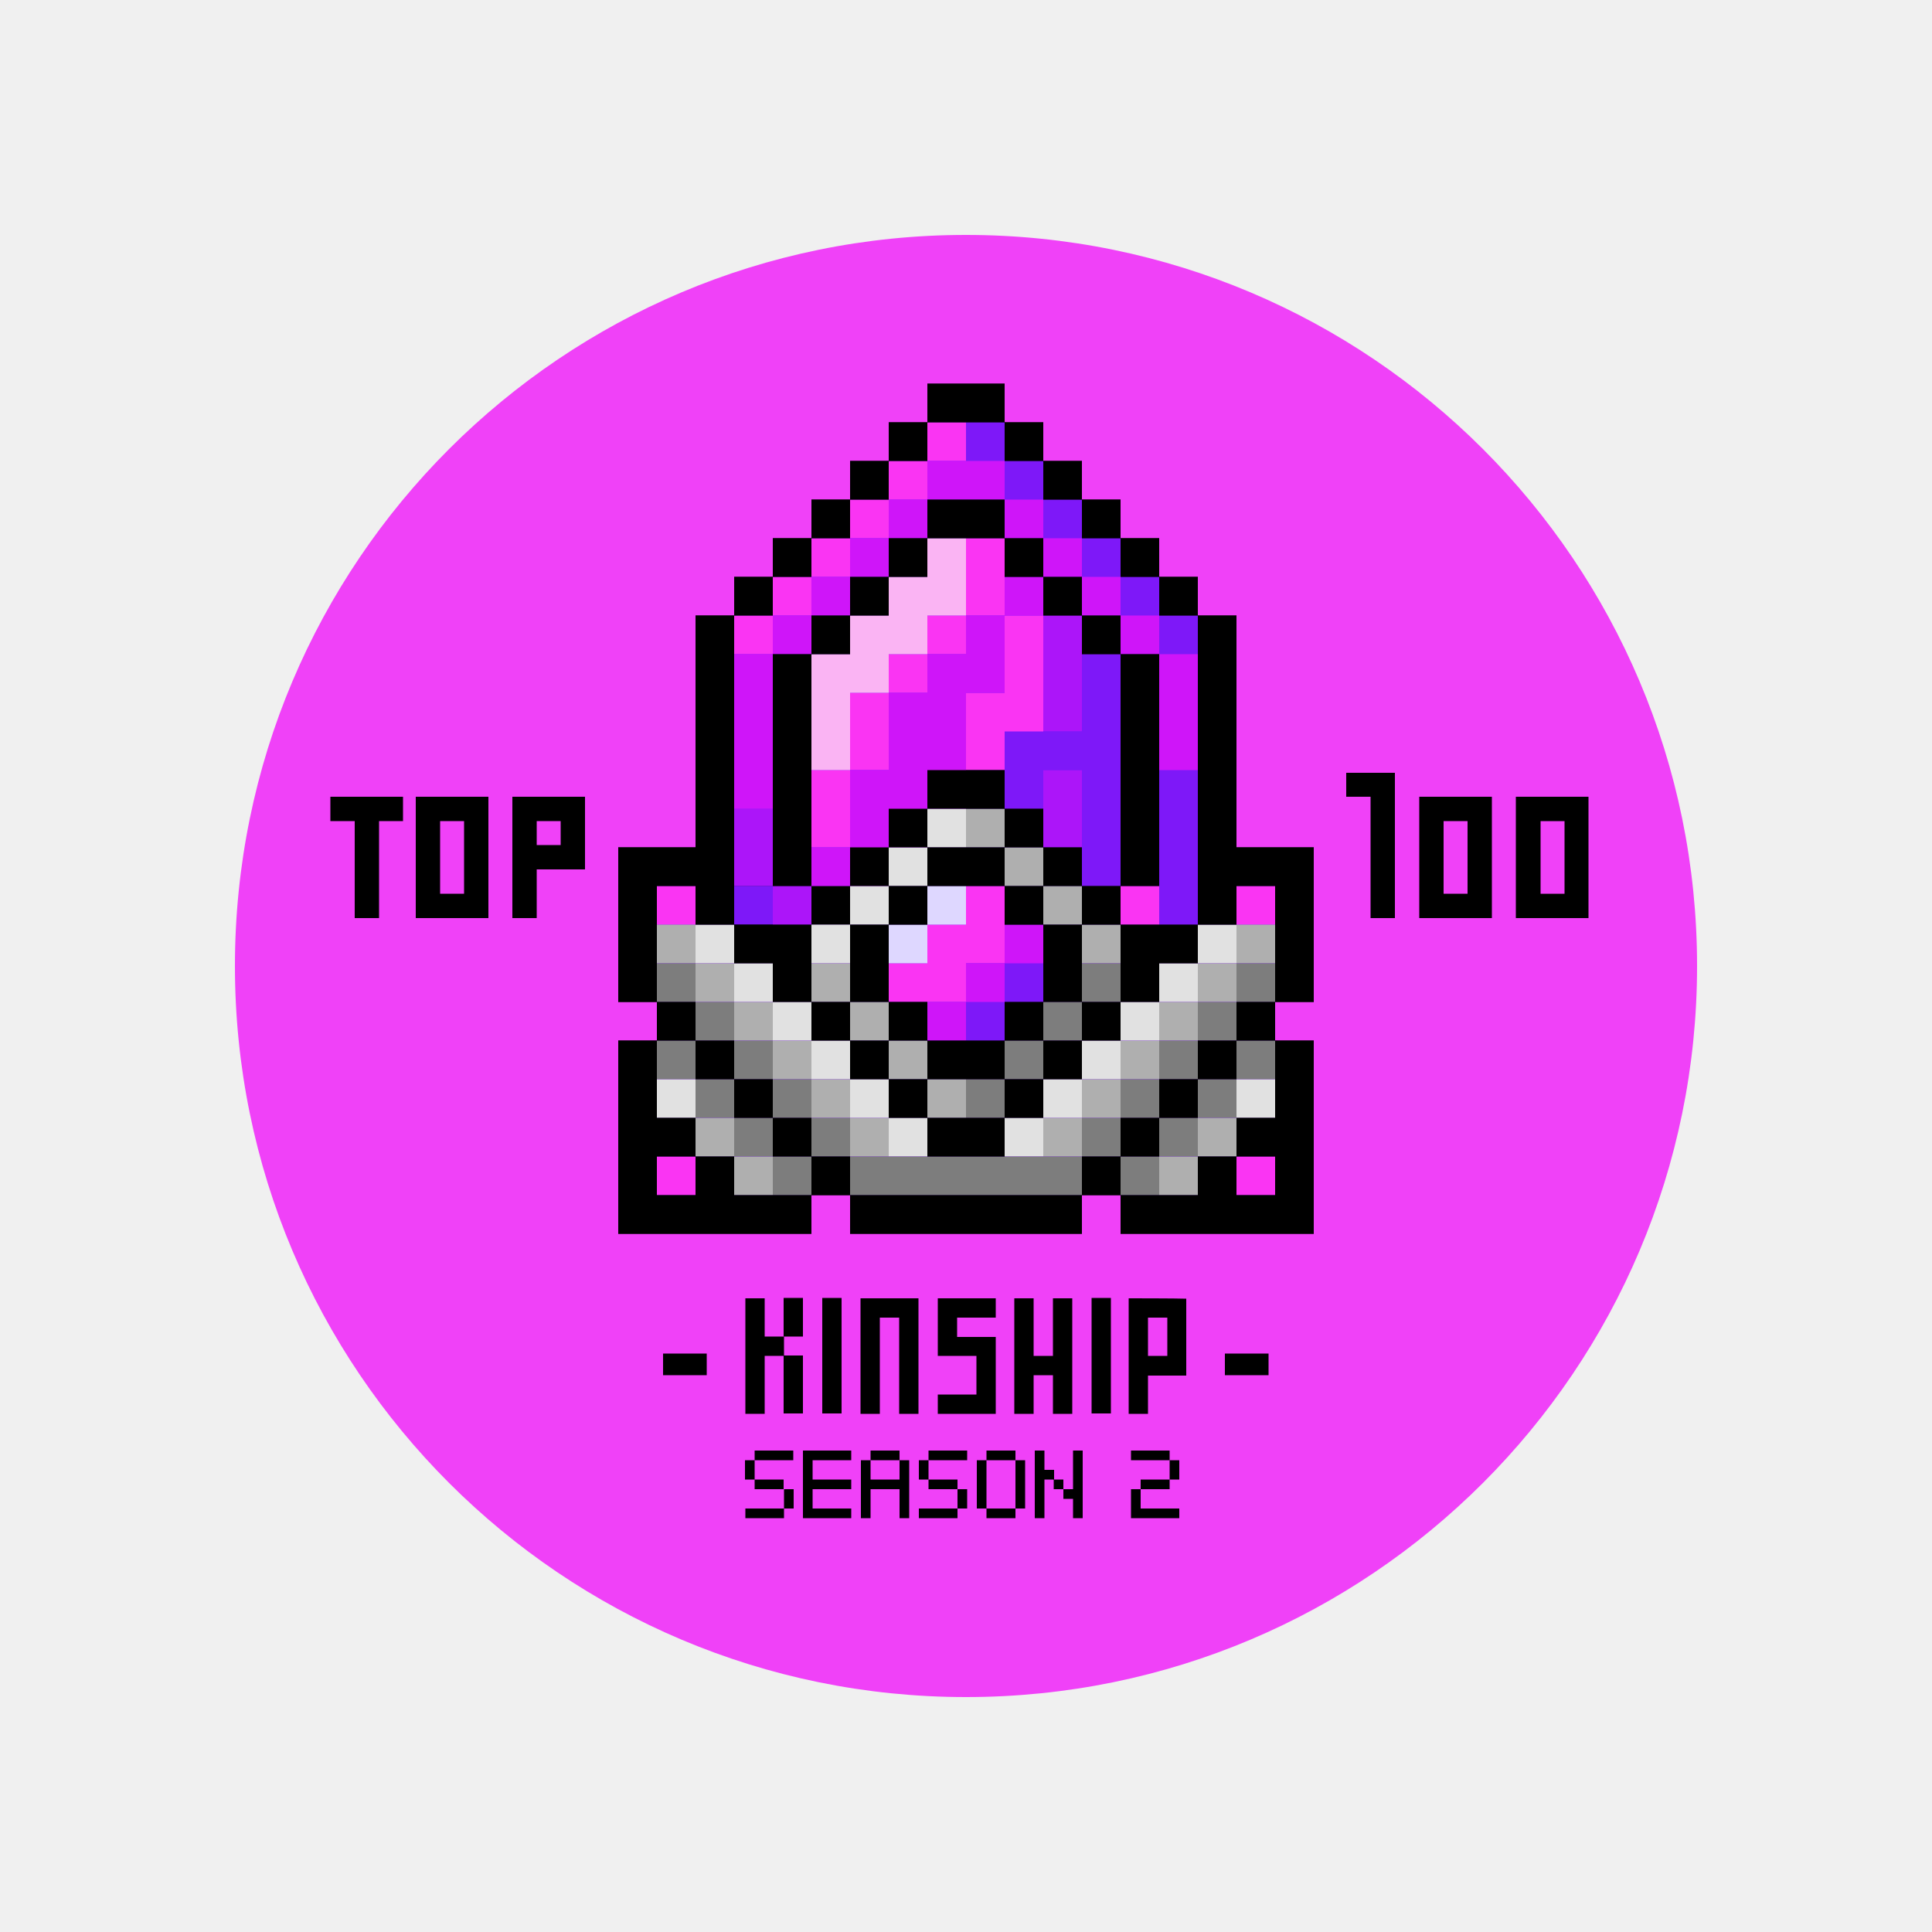
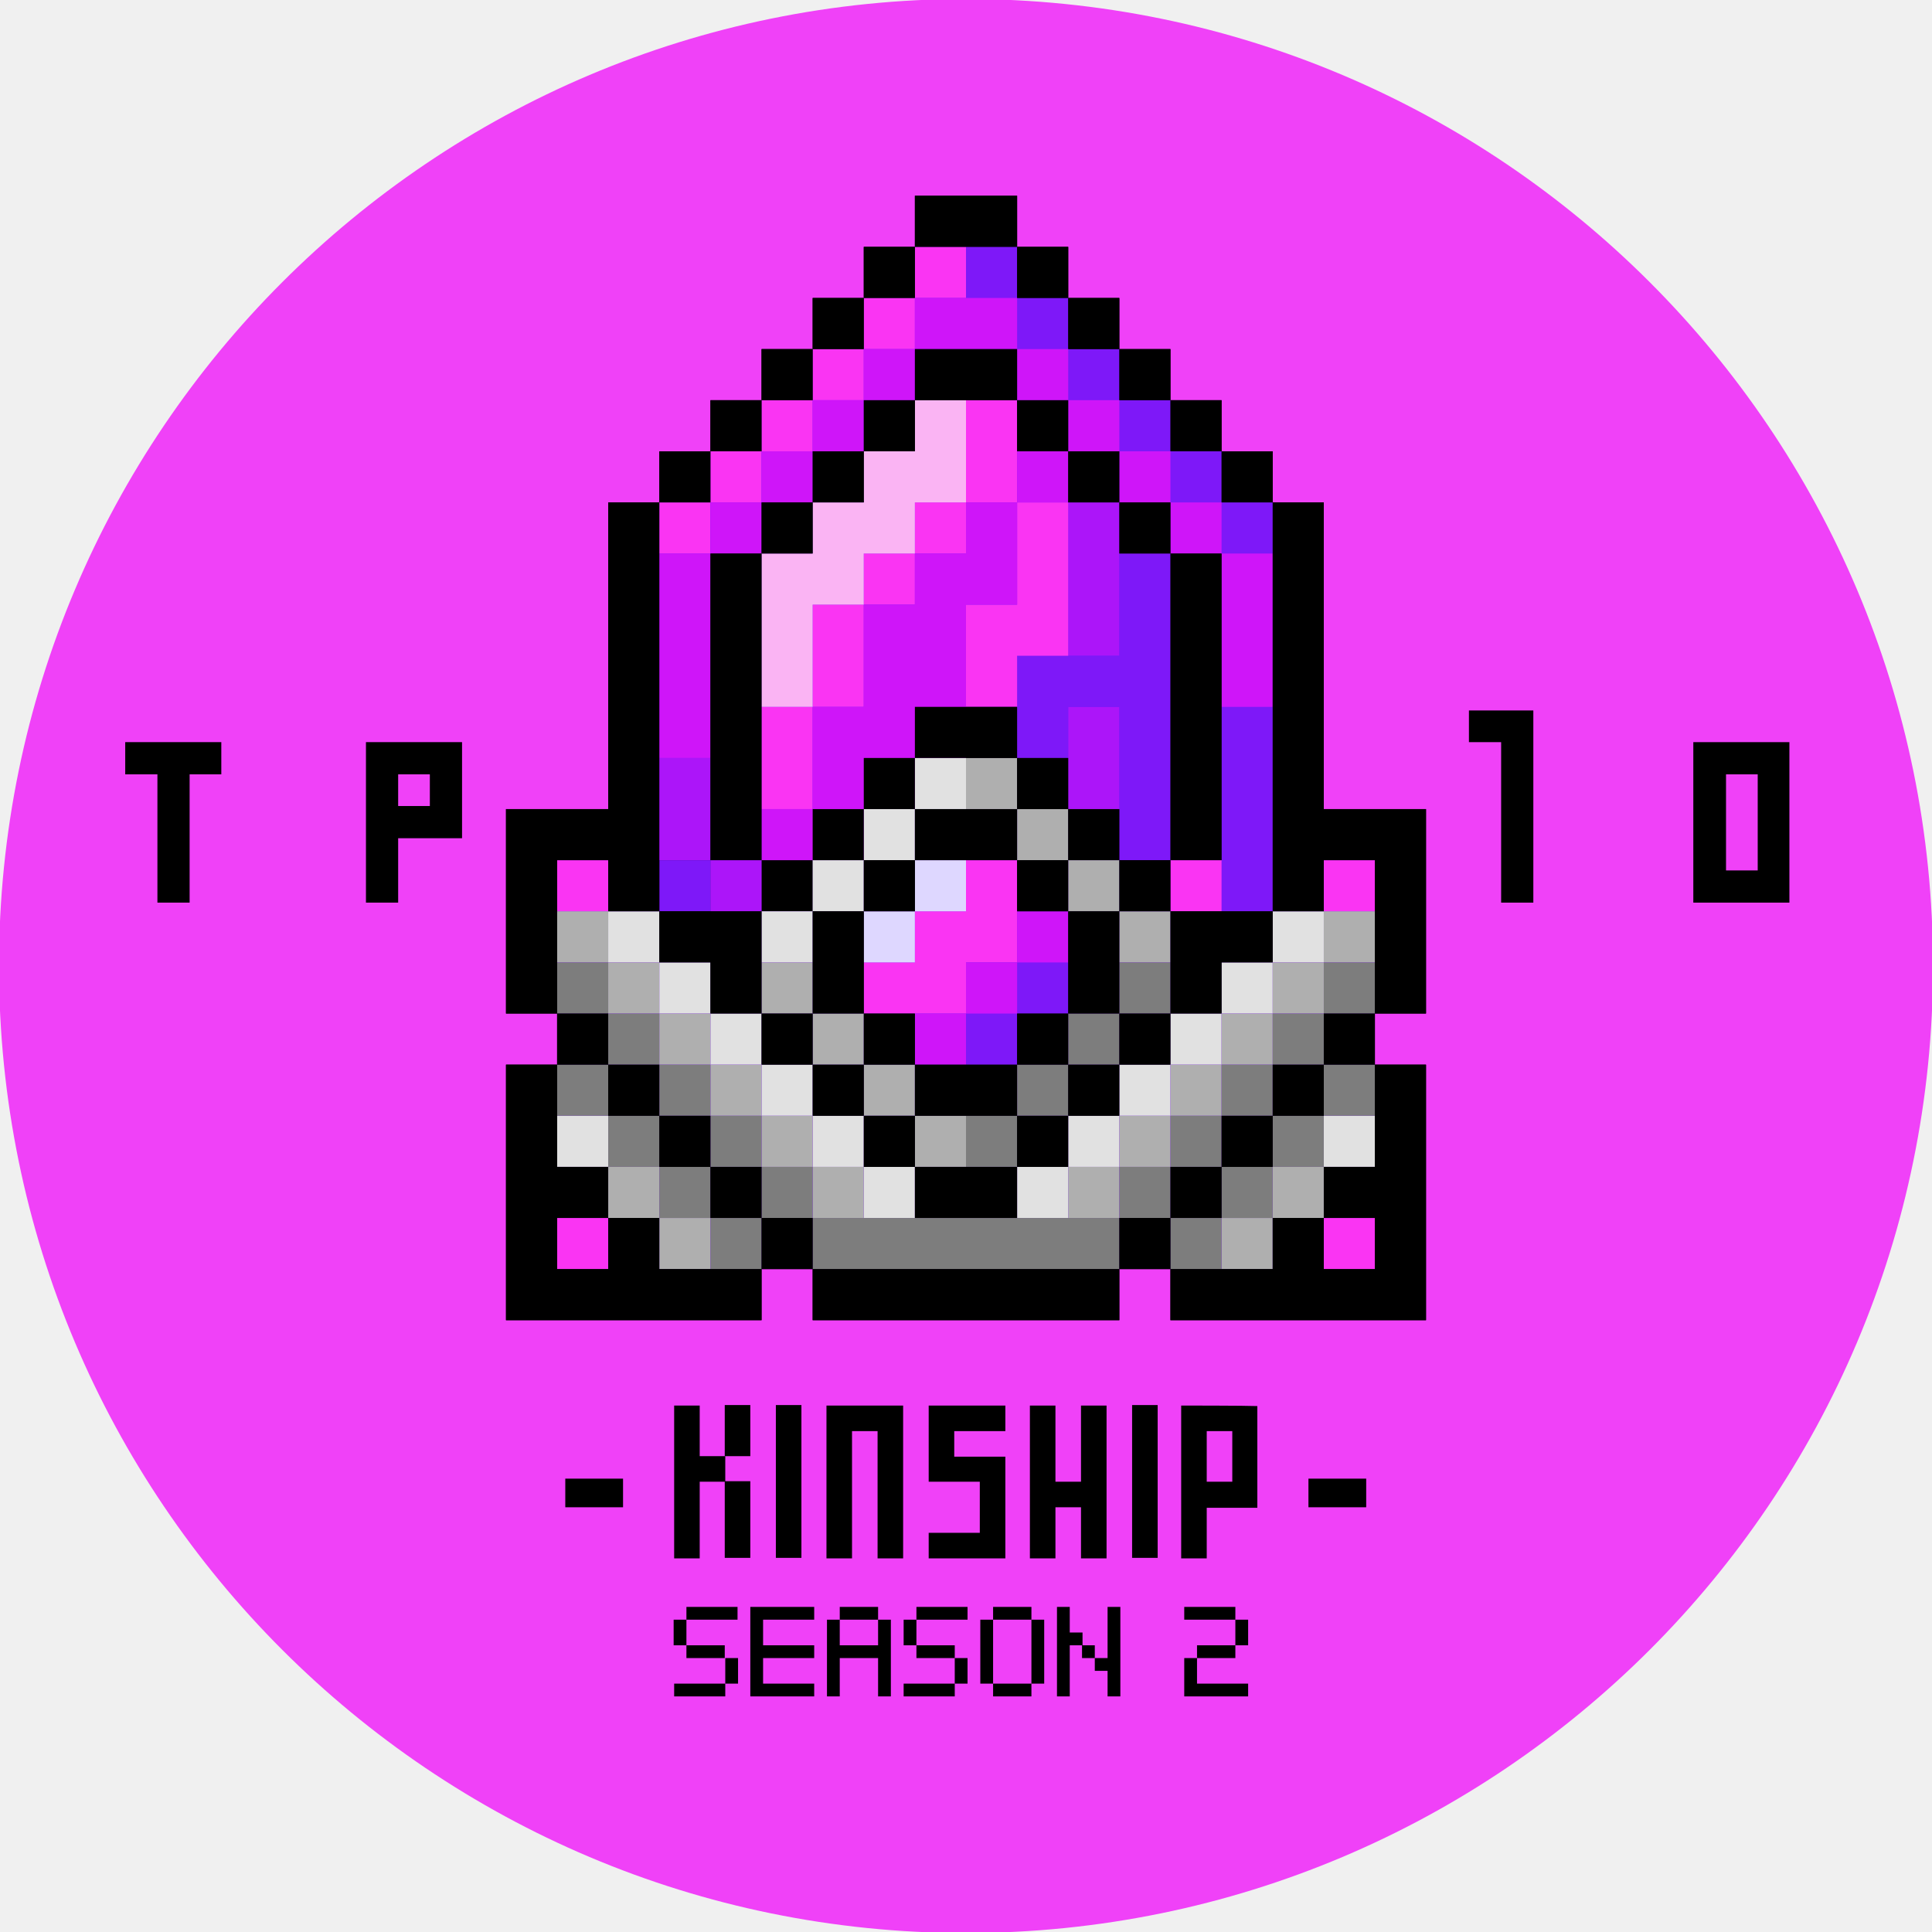
- <svg xmlns="http://www.w3.org/2000/svg" viewBox="0 0 500 500">
-   <circle cx="250" cy="250" r="189.2" fill="#f041f8" />
-   <path d="M328.3 355.9v-5.6H317v5.6h11.3zm-145.4 0v-5.6h-11.3v5.6h11.3zm19.9-10h5v-10h-5v10z" />
-   <path d="M197.9 336h-5v29.9h5v-15h5v-5h-5V336z" />
-   <path d="M202.8 365.8h5v-15h-5v15zm10-24.9v24.9h5v-29.9h-5v5zm9.9-4.9v29.9h5V341h5v24.9h5V336h-15zm20 0v14.9h10v10h-10v5h15V346h-10v-5h10v-5h-15zm49.4 0v29.9h5V356h9.9v-19.9c-2.4-.1-14.9-.1-14.9-.1zm10 14.9h-5V341h5v9.9zm-29.6 0h-5V336h-5v29.9h5v-10h5v10h5V336h-5v14.9zm10 14.9h5v-29.9h-5v29.9zm-87.2 12.1v5h-2.5v-5h2.5zm-2.4 12.5h10v2.5h-10v-2.5zm12.4-12.5h-10v-2.5h10v2.5zm-10 7.5v-2.5h7.5v2.5h-7.5zm7.6 5v-5h2.5v5h-2.5zm7.4-12.5v5h10v2.5h-10v5h10v2.5h-12.5v-17.5h12.5v2.5h-10zm25 0v15h-2.5v-7.5h-7.5v7.5h-2.5v-15h2.5v5h7.5v-5h2.5zm-2.5 0h-7.5v-2.5h7.5v2.5zm7.5 0v5h-2.5v-5h2.5zm-2.5 12.5h10v2.5h-10v-2.5zm12.5-12.5h-10v-2.5h10v2.5zm-10 7.5v-2.5h7.5v2.5h-7.5zm7.5 5v-5h2.5v5h-2.5zm7.5-12.5v12.5h-2.5v-12.5h2.5zm7.5 0h-7.5v-2.5h7.5v2.5zm-7.5 12.5h7.5v2.5h-7.5v-2.5zm10-12.5v12.5h-2.5v-12.5h2.5zm7.5 2.5v2.5h-2.5v10h-2.5v-17.5h2.5v5h2.5zm2.4 2.5v2.5h-2.5v-2.5h2.5zm5-7.5v17.5h-2.5v-5h-2.5v-2.5h2.5v-10h2.5zm22.5 0v2.5h-10v-2.5h10zm-7.5 10v5h10v2.5h-12.5v-7.5h2.5zm7.5 0h-7.5v-2.5h7.5v2.5zm2.5-2.5h-2.5v-5h2.5v5zm43.2-176.7h6.3v31.4h6.3V200h-12.6v6.2h0z" />
-   <use href="#B" />
-   <path d="M392.3 206.2v31.4h18.8v-31.4c.1 0-15.6 0-18.8 0zm12.6 25.1h-6.2v-18.8h6.2v18.8z" />
-   <use href="#B" x="-259.7" />
-   <path d="M132.6 206.2v31.4h6.3V225h12.5v-18.8h-18.8 0zm6.3 12.5v-6.2h6.2v6.2h-6.2zm-53.4-6.2h6.3v25.1h6.3v-25.1h6.2v-6.3H85.5zm234.5 6.8v-60h-10v-10h-10v-10h-10v-10h-10v-10h-10v-10h-10v-10h-20v10h-10v10h-10v10h-10v10h-10v10h-10v10h-10v60h-20v40h10v10h-10v50h50v-10h10v10h60v-10h10v10h50v-50h-10v-10h10v-40h-20z" />
-   <g fill="#7e18f8">
-     <path d="M200 229.3h10v10h-10zm120 0v10h-10v10h-10v10h-10v10h-10v10h-10v10h-10v10h-20v-10h-10v-10h-10v-10h-10v-10h-10v-10h-10v-10h-10v-10h-10v30h10v10h10v10h10v10h10v10h10v10h60v-10h10v-10h10v-10h10v-10h10v-10h10v-30h-10zm-150 70h10v10h-10zm150 0h10v10h-10z" />
-     <path d="M200 169.3h10v-10h10v-10h10v-10h10v-10h20v10h10v10h10v10h10v10h10v60h-10v10h20v-80h-10v-10h-10v-10h-10v-10h-10v-10h-10v-10h-20v10h-10v10h-10v10h-10v10h-10v10h-10v70h10v-60zm70 70h-10v-10h-20v10h-10v20h10v10h20v-10h10v-20z" />
-     <path d="M230 229.3h10v-10h20v-10h-10v-10h10v10h10v10h10v10h10v-60h-10v-10h-10v-10h-10v-10h-20v10h-10v10h-10v10h-10v60h10v10h10v-10zm0 40h10v10h-10z" />
-     <path d="M270 229.3h10v10h-10z" />
-     <path d="M260 219.3h10v10h-10zm-40 30v-10h-10v20h10v-10z" />
-     <path d="M290 239.3h-10v20h10v-20zm-70 20h10v10h-10zm40 10h10v10h-10z" />
-     <path d="M250 279.3h-10v10h20v-10h-10zm20-20h10v10h-10zm-70 30h-10v-10h-10v-10h-10v20h10v10h10v10h20v-10h-10v-10zm110-10v10h-10v10h-10v10h20v-10h10v-10h10v-20h-10v10h-10z" />
+ <svg xmlns="http://www.w3.org/2000/svg" width="378" height="378" viewBox="0 0 378 378" fill="none">
+   <g clip-path="url(#clip0_1_1553)">
+     <path d="M189 378.2C293.492 378.2 378.2 293.492 378.2 189C378.2 84.508 293.492 -0.2 189 -0.2C84.508 -0.2 -0.2 84.508 -0.2 189C-0.2 293.492 84.508 378.2 189 378.2Z" fill="#F041F8" />
+     <path d="M267.3 294.9V289.3H256V294.9H267.3ZM121.9 294.9V289.3H110.6V294.9H121.9ZM141.8 284.9H146.8V274.9H141.8V284.9Z" fill="black" />
+     <path d="M136.9 275H131.9V304.9H136.9V289.9H141.9V284.9H136.9V275Z" fill="black" />
+     <path d="M141.8 304.8H146.8V289.8H141.8V304.8ZM151.8 279.9V304.8H156.8V274.9H151.8V279.9ZM161.7 275V304.9H166.7V280H171.7V304.9H176.7V275H161.7V275ZM181.7 275V289.9H191.7V299.9H181.7V304.9H196.7V285H186.7V280H196.7V275H181.7V275ZM231.1 275V304.9H236.1V295H246V275.1C243.6 275 231.1 275 231.1 275V275ZM241.1 289.9H236.1V280H241.1V289.9V289.9ZM211.5 289.9H206.5V275H201.5V304.9H206.5V294.9H211.5V304.9H216.5V275H211.5V289.9V289.9ZM221.5 304.8H226.5V274.9H221.5V304.8ZM134.3 316.9V321.9H131.8V316.9H134.3ZM131.9 329.4H141.9V331.9H131.9V329.4ZM144.3 316.9H134.3V314.4H144.3V316.9ZM134.3 324.4V321.9H141.8V324.4H134.3ZM141.9 329.4V324.4H144.4V329.4H141.9ZM149.3 316.9V321.9H159.3V324.4H149.3V329.4H159.3V331.9H146.8V314.4H159.3V316.9H149.3ZM174.3 316.9V331.9H171.8V324.4H164.3V331.9H161.8V316.9H164.3V321.9H171.8V316.9H174.3ZM171.8 316.9H164.3V314.4H171.8V316.9ZM179.3 316.9V321.9H176.8V316.9H179.3ZM176.8 329.4H186.8V331.9H176.8V329.4ZM189.3 316.9H179.3V314.4H189.3V316.9ZM179.3 324.4V321.9H186.8V324.4H179.3ZM186.8 329.4V324.4H189.3V329.4H186.8ZM194.3 316.9V329.4H191.8V316.9H194.3ZM201.8 316.9H194.3V314.4H201.8V316.9ZM194.3 329.4H201.8V331.9H194.3V329.4ZM204.3 316.9V329.4H201.8V316.9H204.3ZM211.8 319.4V321.9H209.3V331.9H206.8V314.4H209.3V319.4H211.8ZM214.2 321.9V324.4H211.7V321.9H214.2ZM219.2 314.4V331.9H216.7V326.9H214.2V324.4H216.7V314.4H219.2ZM241.7 314.4V316.9H231.7V314.4H241.7ZM234.2 324.4V329.4H244.2V331.9H231.7V324.4H234.2ZM241.7 324.4H234.2V321.9H241.7V324.4ZM244.2 321.9H241.7V316.9H244.2V321.9ZM287.4 145.2H293.7V176.6H300V139H287.4V145.2V145.2Z" fill="black" />
+     <path d="M331.3 145.2V176.6H350.1V145.2C350.2 145.2 334.5 145.2 331.3 145.2ZM343.9 170.3H337.7V151.5H343.9V170.3Z" fill="black" />
+     <path d="M71.6 145.2V176.6H77.9V164H90.4V145.2H71.6ZM77.9 157.7V151.5H84.1V157.7H77.9ZM24.5 151.5H30.8V176.6H37.1V151.5H43.3V145.2H24.5V151.5ZM259 158.3V98.3H249V88.3H239V78.3H229V68.3H219V58.3H209V48.3H199V38.3H179V48.3H169V58.3H159V68.3H149V78.3H139V88.3H129V98.3H119V158.3H99V198.3H109V208.3H99V258.3H149V248.3H159V258.3H219V248.3H229V258.3H279V208.3H269V198.3H279V158.3H259Z" fill="black" />
+     <path d="M139 168.3H149V178.3H139V168.3ZM259 168.3V178.3H249V188.3H239V198.3H229V208.3H219V218.3H209V228.3H199V238.3H179V228.3H169V218.3H159V208.3H149V198.3H139V188.3H129V178.3H119V168.3H109V198.3H119V208.3H129V218.3H139V228.3H149V238.3H159V248.3H219V238.3H229V228.3H239V218.3H249V208.3H259V198.3H269V168.3H259ZM109 238.3H119V248.3H109V238.3ZM259 238.3H269V248.3H259V238.3Z" fill="#7E18F8" />
+     <path d="M139 108.3H149V98.3H159V88.3H169V78.3H179V68.3H199V78.3H209V88.3H219V98.3H229V108.3H239V168.3H229V178.3H249V98.3H239V88.3H229V78.3H219V68.3H209V58.3H199V48.3H179V58.3H169V68.3H159V78.3H149V88.3H139V98.3H129V168.3H139V108.3ZM209 178.3H199V168.3H179V178.3H169V198.3H179V208.3H199V198.3H209V178.3Z" fill="#7E18F8" />
+     <path d="M169 168.3H179V158.3H199V148.3H189V138.3H199V148.3H209V158.3H219V168.3H229V108.3H219V98.3H209V88.3H199V78.3H179V88.3H169V98.3H159V108.3H149V168.3H159V178.3H169V168.3ZM169 208.3H179V218.3H169V208.3Z" fill="#7E18F8" />
+     <path d="M209 168.3H219V178.3H209V168.3Z" fill="#7E18F8" />
+     <path d="M199 158.3H209V168.3H199V158.3ZM159 188.3V178.3H149V198.3H159V188.3Z" fill="#7E18F8" />
+     <path d="M229 178.3H219V198.3H229V178.3ZM159 198.3H169V208.3H159V198.3ZM199 208.3H209V218.3H199V208.3Z" fill="#7E18F8" />
+     <path d="M189 218.3H179V228.3H199V218.3H189ZM209 198.3H219V208.3H209V198.3ZM139 228.3H129V218.3H119V208.3H109V228.3H119V238.3H129V248.3H149V238.3H139V228.3ZM249 218.3V228.3H239V238.3H229V248.3H249V238.3H259V228.3H269V208.3H259V218.3H249Z" fill="#7E18F8" />
+     <path d="M149 168.3H159V178.3H149V168.3Z" fill="black" />
+     <path d="M209 98.3V128.3H219V98.3H209ZM209 148.3V158.3H219V138.3H209V148.3ZM139 148.3H129V168.3H139V148.3Z" fill="#AC15F9" />
+     <path d="M139 168.3H149V178.3H139V168.3Z" fill="#AC15F9" />
+     <path d="M129 168.3H139V178.3H129V168.3ZM219 118.3V128.3H199V148.3H209V138.3H219V168.3H229V108.3H219V118.3ZM189 48.3H199V58.3H189V48.3Z" fill="#7E18F8" />
+     <path d="M199 58.3H209V68.3H199V58.3Z" fill="#7E18F8" />
+     <path d="M209 68.3H219V78.3H209V68.3Z" fill="#7E18F8" />
+     <path d="M219 78.3H229V88.3H219V78.3Z" fill="#7E18F8" />
+     <path d="M229 88.3H239V98.3H229V88.3Z" fill="#7E18F8" />
+     <path d="M239 98.3H249V108.3H239V98.3ZM239 148.3V178.3H249V138.3H239V148.3ZM189 198.3H199V208.3H189V198.3Z" fill="#7E18F8" />
+     <path d="M199 188.3H209V198.3H199V188.3Z" fill="#7E18F8" />
+     <path d="M199 78.3H189V98.3H199V78.3ZM159 128.3V138.3H169V118.3H159V128.3Z" fill="#FA34F3" />
+     <path d="M149 148.3V158.3H159V138.3H149V148.3ZM169 108.3H179V118.3H169V108.3Z" fill="#FA34F3" />
+     <path d="M179 98.3H189V108.3H179V98.3ZM199 108.3V118.3H189V138.3H199V128.3H209V98.3H199V108.3ZM179 48.3H189V58.3H179V48.3Z" fill="#FA34F3" />
+     <path d="M169 58.3H179V68.3H169V58.3Z" fill="#FA34F3" />
+     <path d="M159 68.3H169V78.3H159V68.3Z" fill="#FA34F3" />
+     <path d="M149 78.3H159V88.3H149V78.3Z" fill="#FA34F3" />
+     <path d="M139 88.3H149V98.3H139V88.3Z" fill="#FA34F3" />
+     <path d="M129 98.3H139V108.3H129V98.3ZM229 168.3H239V178.3H229V168.3ZM259 168.3H269V178.3H259V168.3ZM109 238.3H119V248.3H109V238.3ZM259 238.3H269V248.3H259V238.3ZM109 168.3H119V178.3H109V168.3ZM189 178.3H179V188.3H169V198.3H189V188.3H199V168.3H189V178.3Z" fill="#FA34F3" />
+     <path d="M189 108.3H179V118.3H169V138.3H159V158.3H149V168.3H169V158.3H179V148.3H189V118.3H199V98.3H189V108.3Z" fill="#CF15F9" />
+     <path d="M199 88.3H209V98.3H199V88.3ZM129 118.3V148.3H139V108.3H129V118.3ZM189 58.3H179V68.3H199V58.3H189Z" fill="#CF15F9" />
+     <path d="M199 68.3H209V78.3H199V68.3Z" fill="#CF15F9" />
+     <path d="M209 78.3H219V88.3H209V78.3Z" fill="#CF15F9" />
+     <path d="M219 88.3H229V98.3H219V88.3Z" fill="#CF15F9" />
+     <path d="M229 98.3H239V108.3H229V98.3Z" fill="#CF15F9" />
+     <path d="M239 108.3V138.3H249V108.3H239ZM169 68.3H179V78.3H169V68.3Z" fill="#CF15F9" />
+     <path d="M159 78.3H169V88.3H159V78.3Z" fill="#CF15F9" />
+     <path d="M149 88.3H159V98.3H149V88.3Z" fill="#CF15F9" />
+     <path d="M139 98.3H149V108.3H139V98.3ZM189 188.3H199V198.3H189V188.3Z" fill="#CF15F9" />
+     <path d="M179 198.3H189V208.3H179V198.3ZM199 178.3H209V188.3H199V178.3Z" fill="#CF15F9" />
+     <path d="M179 78.3V88.3H169V98.3H159V108.3H149V138.3H159V118.3H169V108.3H179V98.3H189V78.3H179Z" fill="#FAB4F3" />
+     <path d="M179 168.3H189V178.3H179V168.3Z" fill="#DED7FF" />
+     <path d="M169 178.3H179V188.3H169V178.3Z" fill="#DED7FF" />
+     <path d="M199 228.3H209V238.3H199V228.3Z" fill="#E1E1E1" />
+     <path d="M209 218.3H219V228.3H209V218.3Z" fill="#E1E1E1" />
+     <path d="M219 208.3H229V218.3H219V208.3Z" fill="#E1E1E1" />
+     <path d="M229 198.3H239V208.3H229V198.3Z" fill="#E1E1E1" />
+     <path d="M239 188.3H249V198.3H239V188.3Z" fill="#E1E1E1" />
+     <path d="M249 178.3H259V188.3H249V178.3ZM109 218.3H119V228.3H109V218.3ZM259 218.3H269V228.3H259V218.3ZM169 228.3H179V238.3H169V228.3Z" fill="#E1E1E1" />
+     <path d="M159 218.3H169V228.3H159V218.3Z" fill="#E1E1E1" />
+     <path d="M149 208.3H159V218.3H149V208.3Z" fill="#E1E1E1" />
+     <path d="M139 198.3H149V208.3H139V198.3Z" fill="#E1E1E1" />
+     <path d="M129 188.3H139V198.3H129V188.3ZM179 148.3H189V158.3H179V148.3Z" fill="#E1E1E1" />
+     <path d="M169 158.3H179V168.3H169V158.3ZM149 178.3H159V188.3H149V178.3Z" fill="#E1E1E1" />
+     <path d="M159 168.3H169V178.3H159V168.3ZM119 178.3H129V188.3H119V178.3Z" fill="#E1E1E1" />
+     <path d="M209 228.3H219V238.3H209V228.3ZM179 218.3H189V228.3H179V218.3Z" fill="#AFAFAF" />
+     <path d="M219 218.3H229V228.3H219V218.3ZM249 188.3H259V198.3H249V188.3Z" fill="#AFAFAF" />
+     <path d="M259 178.3H269V188.3H259V178.3ZM229 208.3H239V218.3H229V208.3Z" fill="#AFAFAF" />
+     <path d="M239 198.3H249V208.3H239V198.3ZM119 228.3H129V238.3H119V228.3Z" fill="#AFAFAF" />
+     <path d="M129 238.3H139V248.3H129V238.3ZM249 228.3H259V238.3H249V228.3Z" fill="#AFAFAF" />
+     <path d="M239 238.3H249V248.3H239V238.3ZM159 228.3H169V238.3H159V228.3ZM169 208.3H179V218.3H169V208.3ZM189 148.3H199V158.3H189V148.3ZM209 168.3H219V178.3H209V168.3Z" fill="#AFAFAF" />
+     <path d="M199 158.3H209V168.3H199V158.3ZM149 188.3H159V198.3H149V188.3Z" fill="#AFAFAF" />
+     <path d="M219 178.3H229V188.3H219V178.3ZM159 198.3H169V208.3H159V198.3ZM149 218.3H159V228.3H149V218.3ZM119 188.3H129V198.3H119V188.3Z" fill="#AFAFAF" />
+     <path d="M109 178.3H119V188.3H109V178.3ZM139 208.3H149V218.3H139V208.3Z" fill="#AFAFAF" />
+     <path d="M129 198.3H139V208.3H129V198.3Z" fill="#AFAFAF" />
+     <path d="M199 238.3H159V248.3H219V238.3H199ZM199 208.3H209V218.3H199V208.3Z" fill="#7D7D7D" />
+     <path d="M189 218.3H199V228.3H189V218.3ZM209 198.3H219V208.3H209V198.3ZM219 228.3H229V238.3H219V228.3ZM249 198.3H259V208.3H249V198.3Z" fill="#7D7D7D" />
+     <path d="M259 188.3H269V198.3H259V188.3ZM229 218.3H239V228.3H229V218.3Z" fill="#7D7D7D" />
+     <path d="M239 208.3H249V218.3H239V208.3ZM119 218.3H129V228.3H119V218.3Z" fill="#7D7D7D" />
+     <path d="M109 208.3H119V218.3H109V208.3ZM139 238.3H149V248.3H139V238.3Z" fill="#7D7D7D" />
+     <path d="M129 228.3H139V238.3H129V228.3ZM249 218.3H259V228.3H249V218.3Z" fill="#7D7D7D" />
+     <path d="M259 208.3H269V218.3H259V208.3ZM229 238.3H239V248.3H229V238.3Z" fill="#7D7D7D" />
+     <path d="M239 228.3H249V238.3H239V228.3ZM219 188.3H229V198.3H219V188.3ZM149 228.3H159V238.3H149V228.3ZM119 198.3H129V208.3H119V198.3Z" fill="#7D7D7D" />
+     <path d="M109 188.3H119V198.3H109V188.3ZM139 218.3H149V228.3H139V218.3Z" fill="#7D7D7D" />
+     <path d="M129 208.3H139V218.3H129V208.3Z" fill="#7D7D7D" />
+     <path d="M199 38.3H179V48.3H199V38.3Z" fill="black" />
+     <path d="M199 48.3H209V58.3H199V48.3Z" fill="black" />
+     <path d="M209 58.3H219V68.3H209V58.3Z" fill="black" />
+     <path d="M219 68.3H229V78.3H219V68.3Z" fill="black" />
+     <path d="M229 78.3H239V88.3H229V78.3Z" fill="black" />
+     <path d="M239 88.3H249V98.3H239V88.3ZM169 48.3H179V58.3H169V48.3Z" fill="black" />
+     <path d="M159 58.3H169V68.3H159V58.3Z" fill="black" />
+     <path d="M149 68.3H159V78.3H149V68.3Z" fill="black" />
+     <path d="M139 78.3H149V88.3H139V78.3Z" fill="black" />
+     <path d="M129 88.3H139V98.3H129V88.3ZM239 108.3H229V128.3V168.3H239V108.3ZM139 168.3H149V148.3V108.3H139V168.3ZM179 68.3V78.3H199V68.3H179Z" fill="black" />
+     <path d="M169 78.3H179V88.3H169V78.3ZM199 78.3H209V88.3H199V78.3Z" fill="black" />
+     <path d="M209 88.3H219V98.3H209V88.3Z" fill="black" />
+     <path d="M219 98.3H229V108.3H219V98.3ZM159 88.3H169V98.3H159V88.3Z" fill="black" />
+     <path d="M149 98.3H159V108.3H149V98.3ZM179 238.3H199V228.3H179V238.3ZM179 218.3H199V208.3H179V218.3Z" fill="black" />
+     <path d="M199 198.3H209V208.3H199V198.3ZM199 148.3H209V158.3H199V148.3ZM219 168.3H229V178.3H219V168.3Z" fill="black" />
+     <path d="M229 198.3H239V188.3H249V178.3H229V198.3ZM209 158.3H219V168.3H209V158.3ZM259 198.3H269V208.3H259V198.3Z" fill="black" />
+     <path d="M259 178.3V168.3H269V198.3H279V158.3H259V98.3H249V178.3H259ZM219 198.3H229V208.3H219V198.3Z" fill="black" />
+     <path d="M209 208.3H219V218.3H209V208.3Z" fill="black" />
+     <path d="M199 218.3H209V228.3H199V218.3ZM119 208.3H129V218.3H119V208.3Z" fill="black" />
+     <path d="M129 218.3H139V228.3H129V218.3Z" fill="black" />
+     <path d="M139 228.3H149V238.3H139V228.3Z" fill="black" />
+     <path d="M149 238.3H159V248.3H149V238.3Z" fill="black" />
+     <path d="M129 238.3H119V248.3H109V238.3H119V228.3H109V208.3H99V258.3H149V248.3H129V238.3ZM249 208.3H259V218.3H249V208.3Z" fill="black" />
+     <path d="M239 218.3H249V228.3H239V218.3Z" fill="black" />
+     <path d="M229 228.3H239V238.3H229V228.3Z" fill="black" />
+     <path d="M219 238.3H229V248.3H219V238.3Z" fill="black" />
+     <path d="M159 248.3V258.3H219V248.3H199H159ZM259 228.3V238.3H269V248.3H259V238.3H249V248.3H229V258.3H279V208.3H269V228.3H259ZM169 198.3H179V208.3H169V198.3ZM189 158.3H179V168.3H199V158.3H189Z" fill="black" />
+     <path d="M199 168.3H209V178.3H199V168.3ZM169 168.3H179V178.3H169V168.3Z" fill="black" />
+     <path d="M209 188.3V198.3H219V178.3H209V188.3ZM169 178.3H159V198.3H169V178.3ZM129 178.3V188.3H139V198.3H149V178.3H129ZM109 198.3H119V208.3H109V198.3Z" fill="black" />
+     <path d="M109 168.3H119V178.3H129V98.3H119V158.3H99V198.3H109V178.3V168.3ZM149 198.3H159V208.3H149V198.3Z" fill="black" />
+     <path d="M159 208.3H169V218.3H159V208.3Z" fill="black" />
+     <path d="M169 218.3H179V228.3H169V218.3ZM199 138.3H179V148.3H199V138.3Z" fill="black" />
+     <path d="M169 148.3H179V158.3H169V148.3Z" fill="black" />
+     <path d="M159 158.3H169V168.3H159V158.3Z" fill="black" />
  </g>
-   <path d="M210 229.3h10v10h-10z" />
-   <g fill="#ac15f9">
-     <path d="M270 159.3v30h10v-30h-10zm0 50v10h10v-20h-10v10zm-70 0h-10v20h10v-20z" />
-     <path d="M200 229.3h10v10h-10z" />
-   </g>
-   <g fill="#7e18f8">
-     <path d="M190 229.3h10v10h-10zm90-50v10h-20v20h10v-10h10v30h10v-60h-10v10zm-30-70h10v10h-10z" />
-     <path d="M260 119.3h10v10h-10z" />
-     <path d="M270 129.3h10v10h-10z" />
-     <path d="M280 139.3h10v10h-10z" />
-     <path d="M290 149.3h10v10h-10z" />
-     <path d="M300 159.3h10v10h-10zm0 50v30h10v-40h-10v10zm-50 50h10v10h-10z" />
-     <path d="M260 249.3h10v10h-10z" />
-   </g>
-   <g fill="#fa34f3">
-     <path d="M260 139.3h-10v20h10v-20zm-40 50v10h10v-20h-10v10z" />
-     <path d="M210 209.3v10h10v-20h-10v10zm20-40h10v10h-10z" />
-     <path d="M240 159.3h10v10h-10zm20 10v10h-10v20h10v-10h10v-30h-10v10zm-20-60h10v10h-10z" />
-     <path d="M230 119.3h10v10h-10z" />
-     <path d="M220 129.3h10v10h-10z" />
-     <path d="M210 139.3h10v10h-10z" />
-     <path d="M200 149.3h10v10h-10z" />
-     <path d="M190 159.3h10v10h-10zm100 70h10v10h-10zm30 0h10v10h-10zm-150 70h10v10h-10zm150 0h10v10h-10zm-150-70h10v10h-10zm80 10h-10v10h-10v10h20v-10h10v-20h-10v10z" />
-   </g>
-   <g fill="#cf15f9">
-     <path d="M250 169.3h-10v10h-10v20h-10v20h-10v10h20v-10h10v-10h10v-30h10v-20h-10v10z" />
-     <path d="M260 149.3h10v10h-10zm-70 30v30h10v-40h-10v10zm60-60h-10v10h20v-10h-10z" />
-     <path d="M260 129.3h10v10h-10z" />
-     <path d="M270 139.3h10v10h-10z" />
-     <path d="M280 149.3h10v10h-10z" />
-     <path d="M290 159.3h10v10h-10z" />
-     <path d="M300 169.3v30h10v-30h-10zm-70-40h10v10h-10z" />
-     <path d="M220 139.3h10v10h-10z" />
-     <path d="M210 149.3h10v10h-10z" />
-     <path d="M200 159.3h10v10h-10zm50 90h10v10h-10z" />
-     <path d="M240 259.3h10v10h-10zm20-20h10v10h-10z" />
-   </g>
-   <path d="M240 139.3v10h-10v10h-10v10h-10v30h10v-20h10v-10h10v-10h10v-20h-10z" fill="#fab4f3" />
-   <g fill="#ded7ff">
-     <path d="M240 229.3h10v10h-10z" />
-     <path d="M230 239.3h10v10h-10z" />
-   </g>
-   <g fill="#e1e1e1">
-     <path d="M260 289.3h10v10h-10z" />
-     <path d="M270 279.3h10v10h-10z" />
-     <path d="M280 269.3h10v10h-10z" />
-     <path d="M290 259.3h10v10h-10z" />
-     <path d="M300 249.3h10v10h-10z" />
-     <path d="M310 239.3h10v10h-10zm-140 40h10v10h-10zm150 0h10v10h-10zm-90 10h10v10h-10z" />
-     <path d="M220 279.3h10v10h-10z" />
-     <path d="M210 269.3h10v10h-10z" />
-     <path d="M200 259.3h10v10h-10z" />
-     <path d="M190 249.3h10v10h-10zm50-40h10v10h-10z" />
-     <path d="M230 219.3h10v10h-10zm-20 20h10v10h-10z" />
-     <path d="M220 229.3h10v10h-10zm-40 10h10v10h-10z" />
-   </g>
-   <g fill="#afafaf">
-     <path d="M270 289.3h10v10h-10zm-30-10h10v10h-10z" />
-     <path d="M280 279.3h10v10h-10zm30-30h10v10h-10z" />
-     <path d="M320 239.3h10v10h-10zm-30 30h10v10h-10z" />
-     <path d="M300 259.3h10v10h-10zm-120 30h10v10h-10z" />
-     <path d="M190 299.3h10v10h-10zm120-10h10v10h-10z" />
-     <path d="M300 299.3h10v10h-10zm-80-10h10v10h-10zm10-20h10v10h-10zm20-60h10v10h-10zm20 20h10v10h-10z" />
-     <path d="M260 219.3h10v10h-10zm-50 30h10v10h-10z" />
-     <path d="M280 239.3h10v10h-10zm-60 20h10v10h-10zm-10 20h10v10h-10zm-30-30h10v10h-10z" />
-     <path d="M170 239.3h10v10h-10zm30 30h10v10h-10z" />
-     <path d="M190 259.3h10v10h-10z" />
-   </g>
-   <g fill="#7d7d7d">
-     <path d="M260 299.3h-40v10h60v-10h-20zm0-30h10v10h-10z" />
-     <path d="M250 279.3h10v10h-10zm20-20h10v10h-10zm10 30h10v10h-10zm30-30h10v10h-10z" />
-     <path d="M320 249.3h10v10h-10zm-30 30h10v10h-10z" />
-     <path d="M300 269.3h10v10h-10zm-120 10h10v10h-10z" />
-     <path d="M170 269.3h10v10h-10zm30 30h10v10h-10z" />
-     <path d="M190 289.3h10v10h-10zm120-10h10v10h-10z" />
-     <path d="M320 269.3h10v10h-10zm-30 30h10v10h-10z" />
-     <path d="M300 289.3h10v10h-10zm-20-40h10v10h-10zm-70 40h10v10h-10zm-30-30h10v10h-10z" />
-     <path d="M170 249.3h10v10h-10zm30 30h10v10h-10z" />
-     <path d="M190 269.3h10v10h-10z" />
-   </g>
-   <path d="M260 99.3h-20v10h20v-10z" />
-   <path d="M260 109.3h10v10h-10z" />
-   <path d="M270 119.3h10v10h-10z" />
-   <path d="M280 129.3h10v10h-10z" />
-   <path d="M290 139.3h10v10h-10z" />
-   <path d="M300 149.3h10v10h-10zm-70-40h10v10h-10z" />
-   <path d="M220 119.3h10v10h-10z" />
-   <path d="M210 129.3h10v10h-10z" />
-   <path d="M200 139.3h10v10h-10z" />
-   <path d="M190 149.3h10v10h-10zm110 20h-10v20 40h10v-60zm-100 60h10v-20-40h-10v60zm40-100v10h20v-10h-20z" />
-   <path d="M230 139.3h10v10h-10zm30 0h10v10h-10z" />
-   <path d="M270 149.3h10v10h-10z" />
-   <path d="M280 159.3h10v10h-10zm-60-10h10v10h-10z" />
-   <path d="M210 159.3h10v10h-10zm30 140h20v-10h-20v10zm0-20h20v-10h-20v10z" />
-   <path d="M260 259.3h10v10h-10zm0-50h10v10h-10zm20 20h10v10h-10z" />
-   <path d="M290 259.3h10v-10h10v-10h-20v20zm-20-40h10v10h-10zm50 40h10v10h-10z" />
-   <path d="M320 239.3v-10h10v30h10v-40h-20v-60h-10v80h10zm-40 20h10v10h-10z" />
-   <path d="M270 269.3h10v10h-10z" />
-   <path d="M260 279.3h10v10h-10zm-80-10h10v10h-10z" />
-   <path d="M190 279.3h10v10h-10z" />
-   <path d="M200 289.3h10v10h-10z" />
-   <path d="M210 299.3h10v10h-10z" />
-   <path d="M190 299.3h-10v10h-10v-10h10v-10h-10v-20h-10v50h50v-10h-20v-10zm120-30h10v10h-10z" />
-   <path d="M300 279.3h10v10h-10z" />
-   <path d="M290 289.3h10v10h-10z" />
-   <path d="M280 299.3h10v10h-10z" />
-   <path d="M220 309.3v10h60v-10h-20-40zm100-20v10h10v10h-10v-10h-10v10h-20v10h50v-50h-10v20h-10zm-90-30h10v10h-10zm20-40h-10v10h20v-10h-10z" />
-   <path d="M260 229.3h10v10h-10zm-30 0h10v10h-10z" />
-   <path d="M270 249.3v10h10v-20h-10v10zm-40-10h-10v20h10v-20zm-40 0v10h10v10h10v-20h-20zm-20 20h10v10h-10z" />
-   <path d="M170 229.3h10v10h10v-80h-10v60h-20v40h10v-20-10zm40 30h10v10h-10z" />
-   <path d="M220 269.3h10v10h-10z" />
-   <path d="M230 279.3h10v10h-10zm30-80h-20v10h20v-10z" />
-   <path d="M230 209.3h10v10h-10z" />
-   <path d="M220 219.3h10v10h-10z" />
  <defs>
-     <path id="B" d="M367.3 206.2v31.4h18.8v-31.4h-18.8zm12.5 25.1h-6.2v-18.8h6.2v18.8z" />
+     <clipPath id="clip0_1_1553">
+       <rect width="378" height="378" fill="white" />
+     </clipPath>
  </defs>
</svg>
